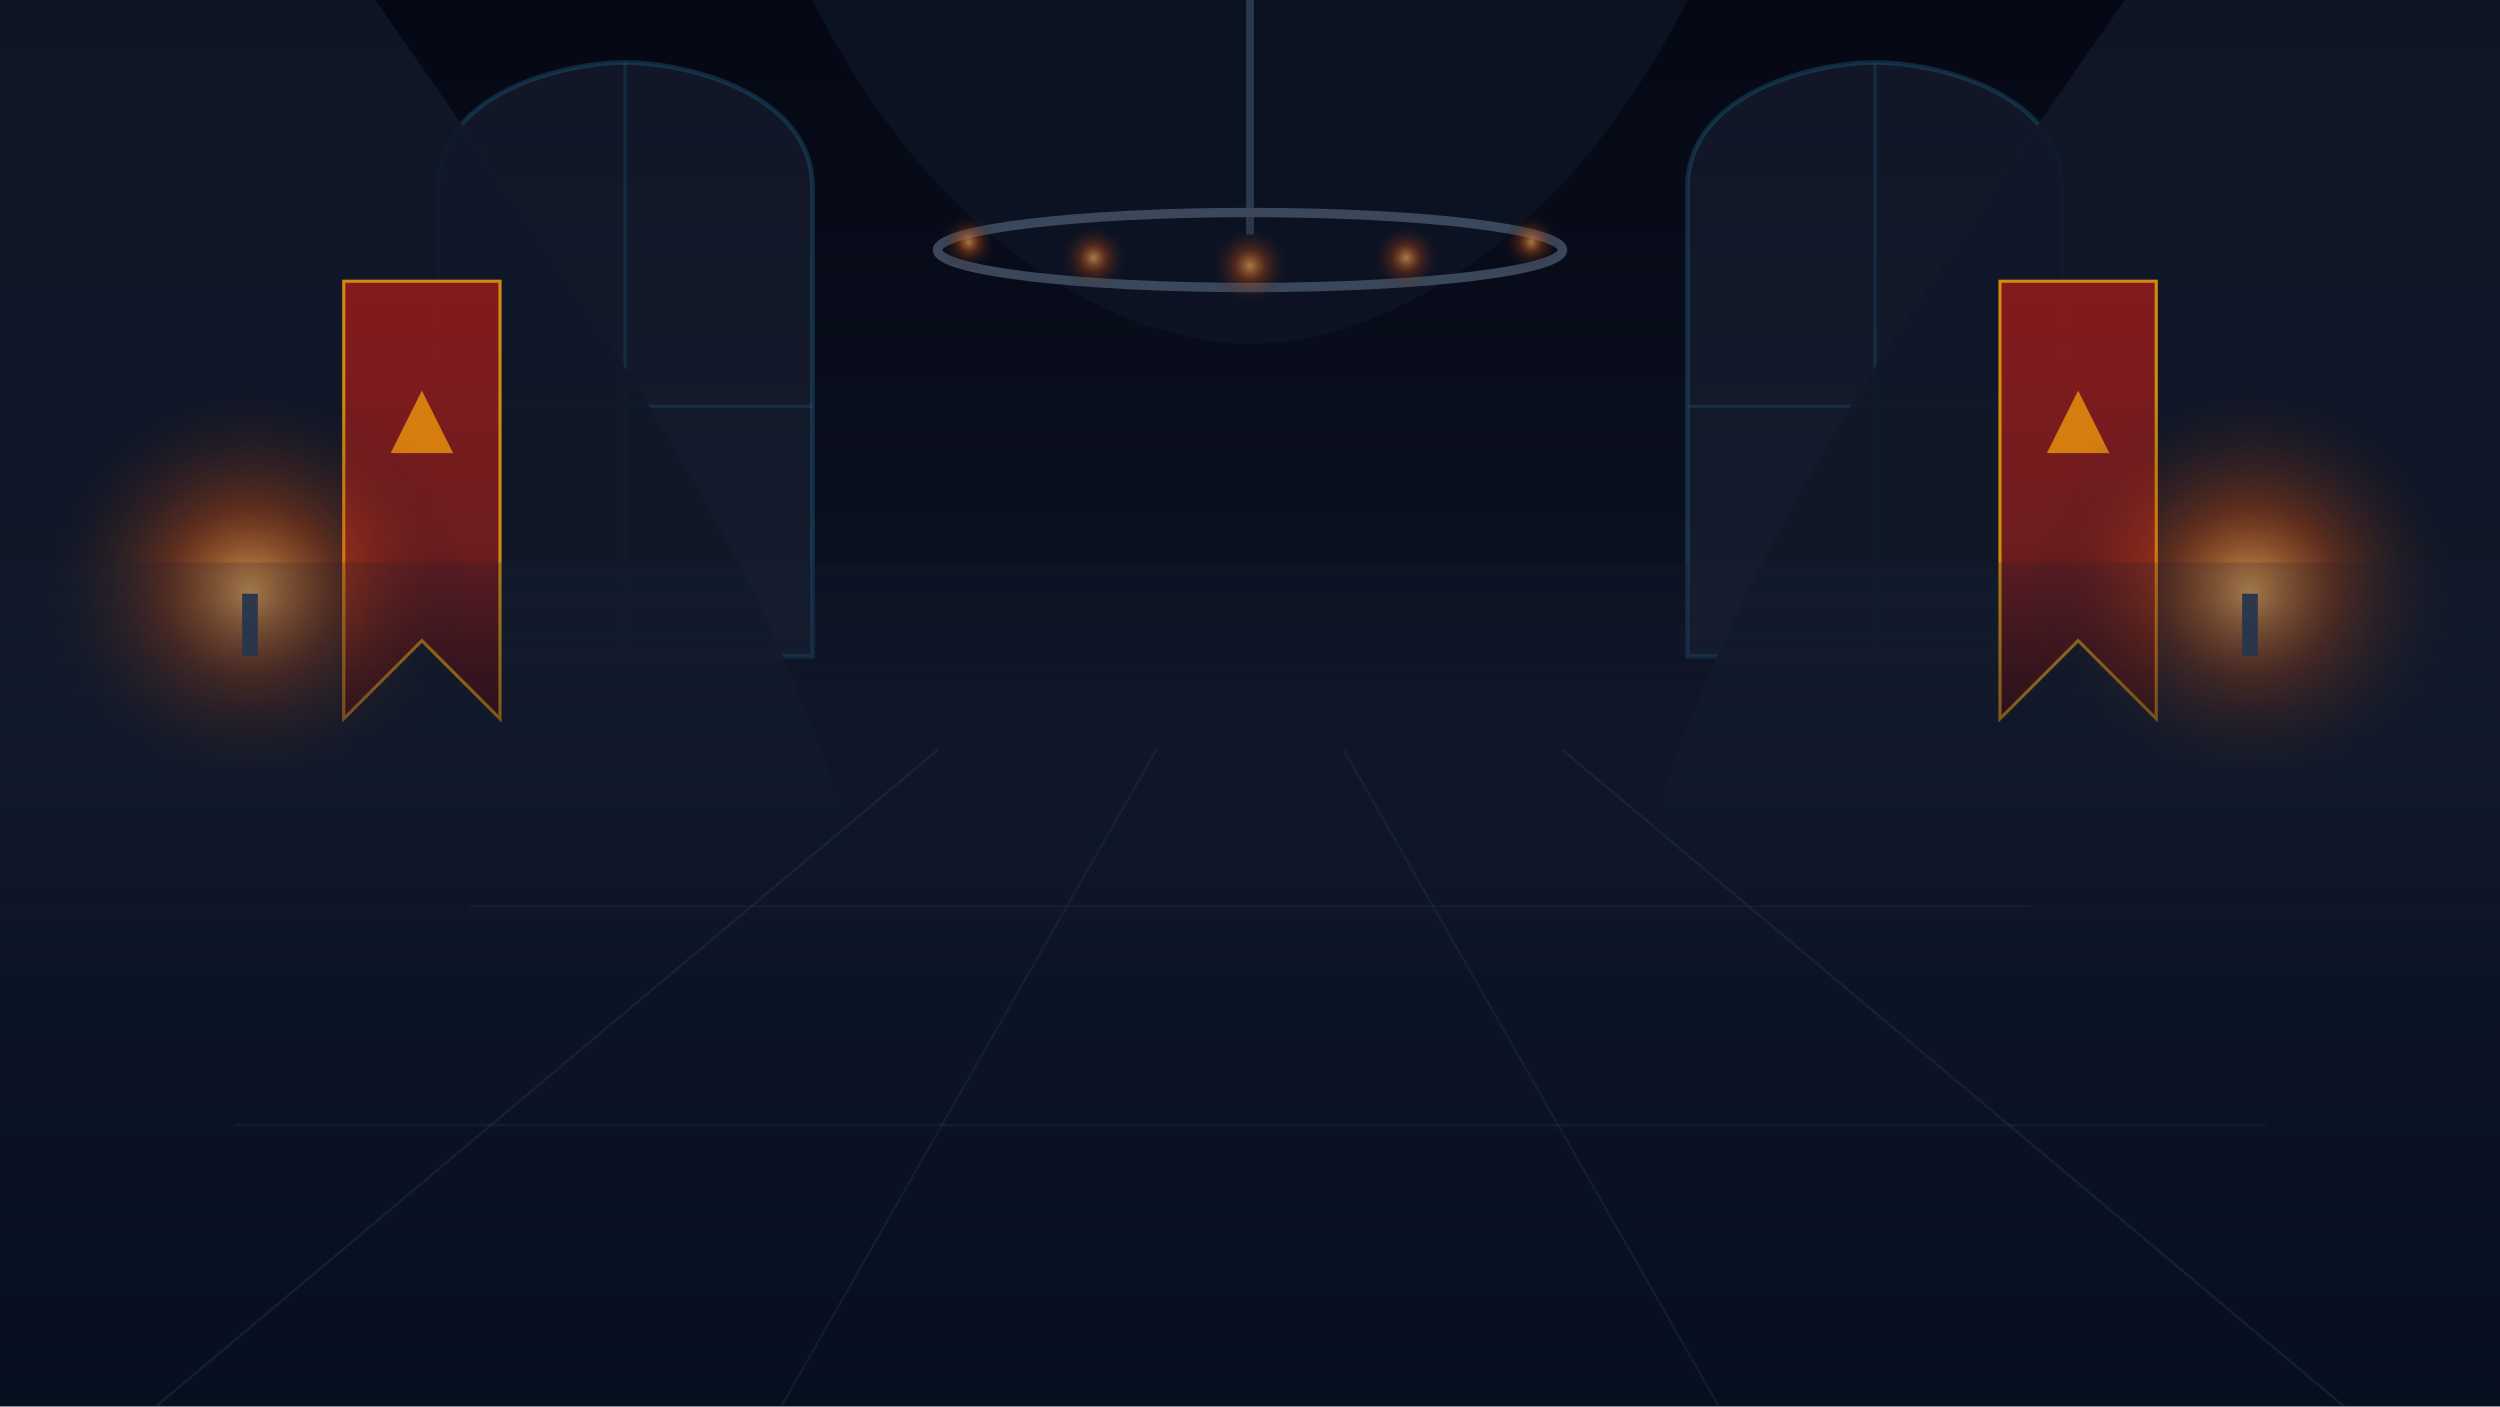
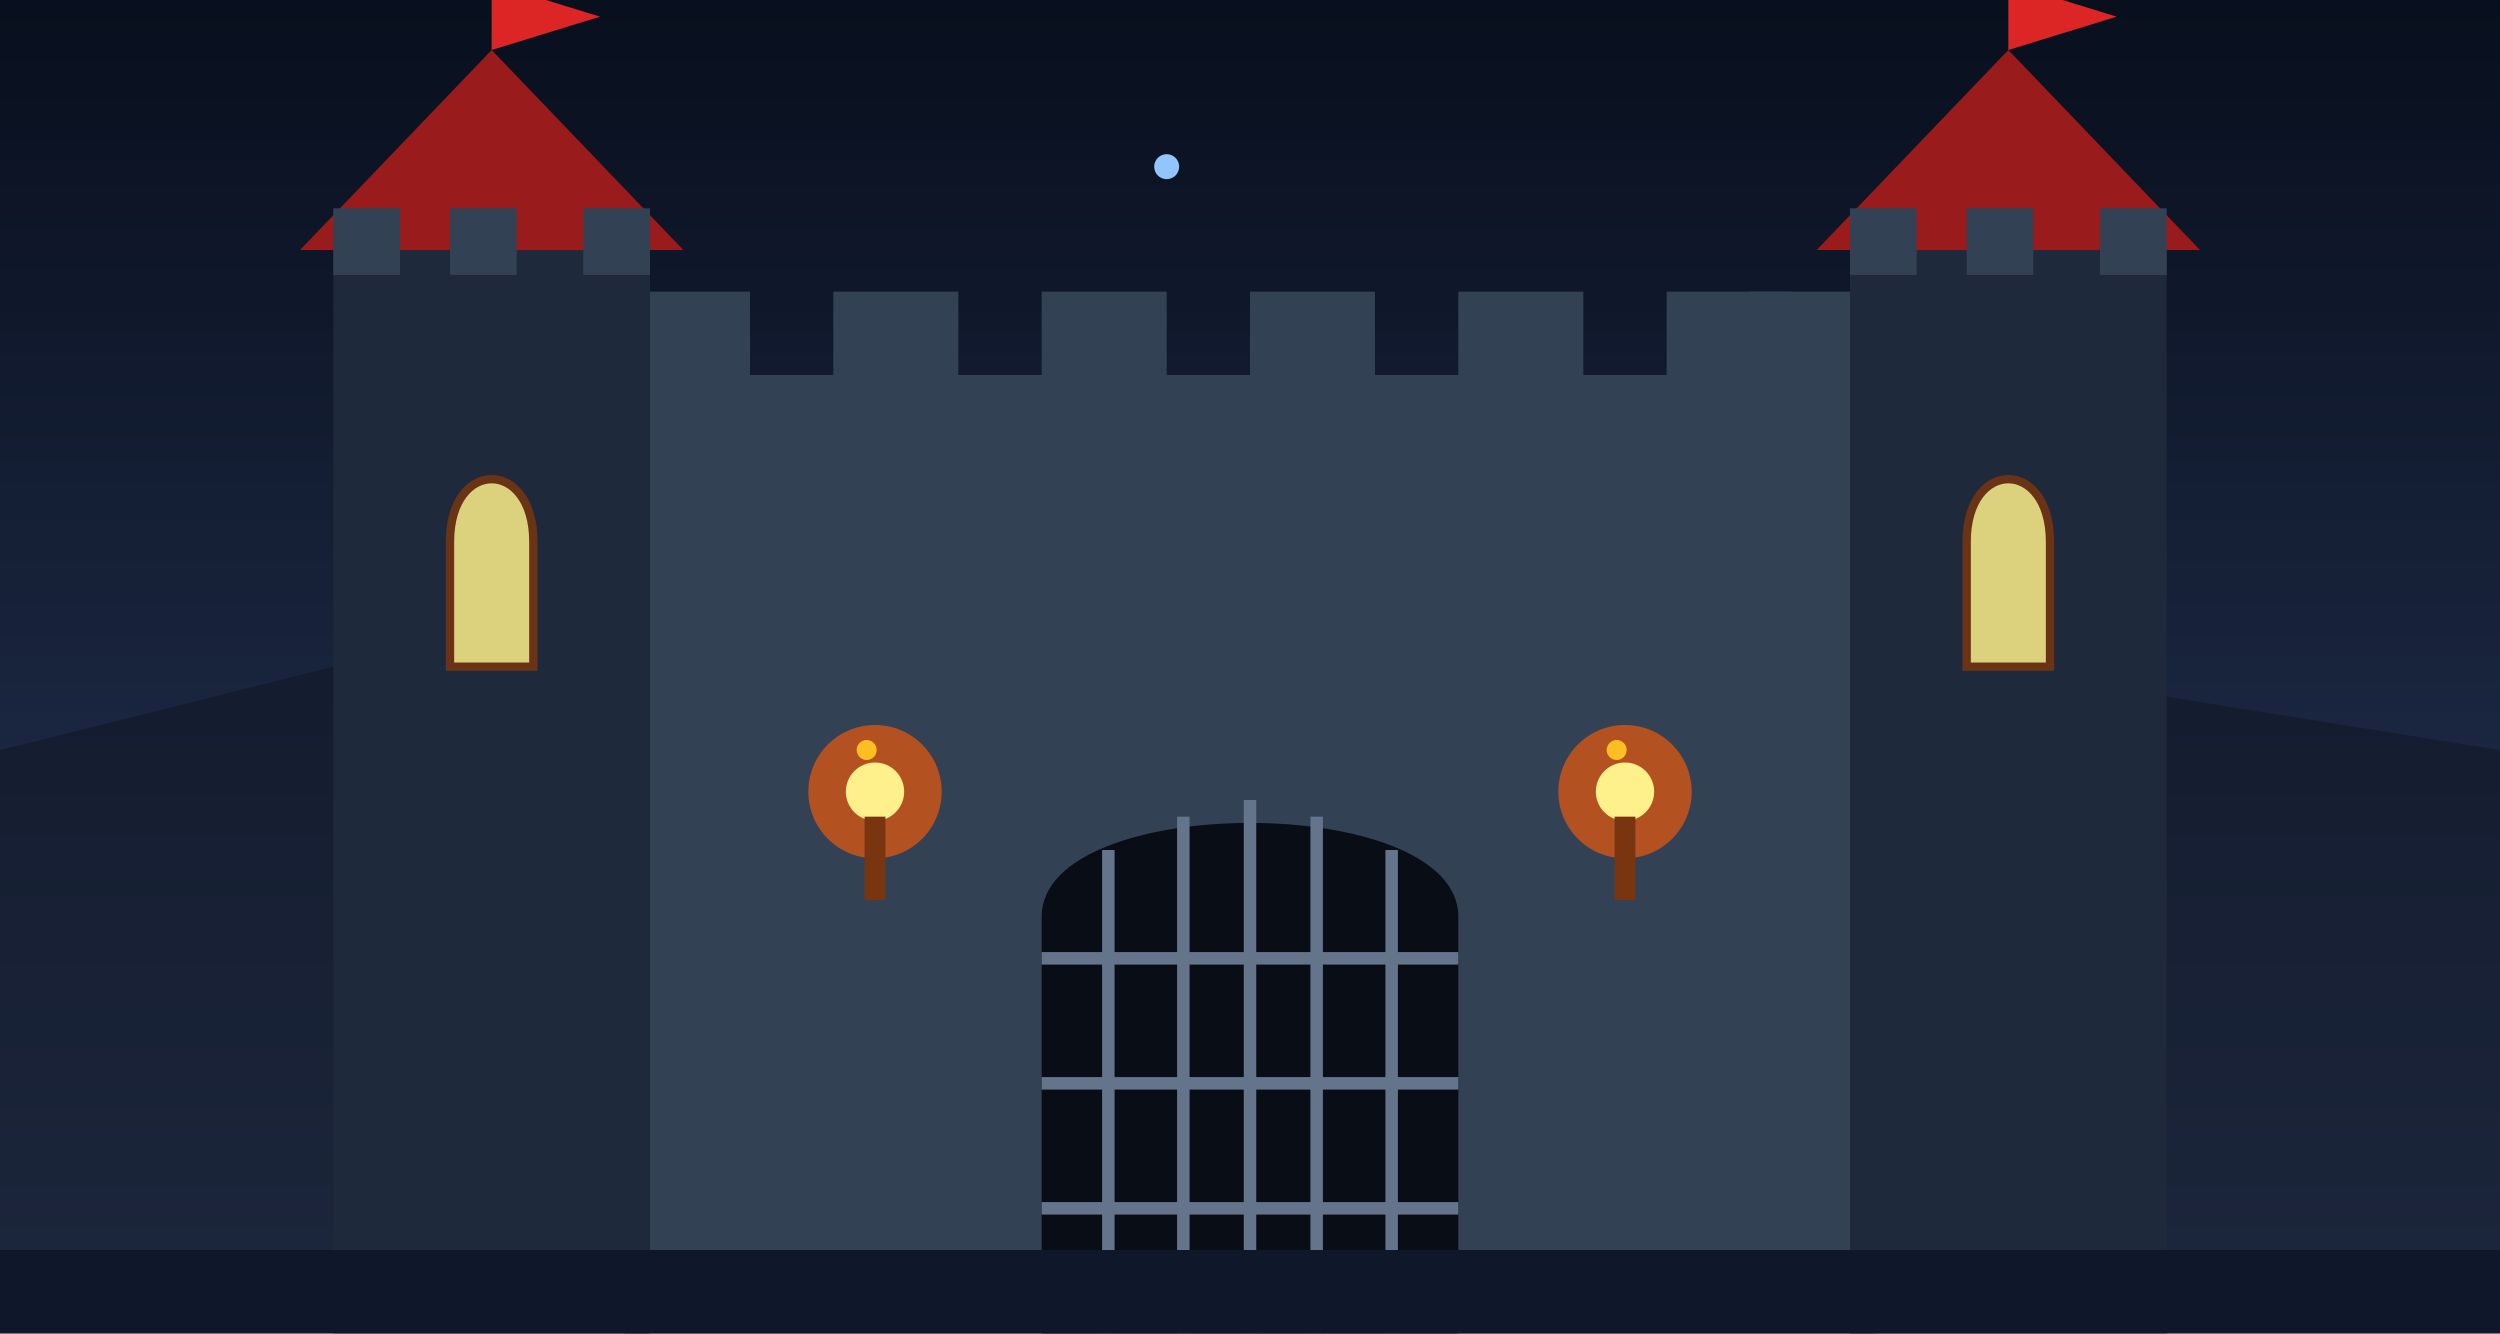
- <svg xmlns="http://www.w3.org/2000/svg" preserveAspectRatio="xMidYMid slice" viewBox="0 0 1600 900">
+ <svg xmlns="http://www.w3.org/2000/svg" viewBox="0 0 300 160" preserveAspectRatio="xMidYMid slice">
  <defs>
-     <linearGradient id="nightSky" x1="0" x2="0" y1="0" y2="1">
-       <stop offset="0%" stop-color="#050814" />
-       <stop offset="100%" stop-color="#141c30" />
-     </linearGradient>
-     <radialGradient cx="50%" cy="50%" id="torchWarmth" r="50%">
-       <stop offset="0%" stop-color="#ffb95f" stop-opacity="0.8" />
-       <stop offset="40%" stop-color="#ea580c" stop-opacity="0.35" />
-       <stop offset="100%" stop-color="#0b1326" stop-opacity="0" />
-     </radialGradient>
-     <linearGradient id="bannerCrimson" x1="0" x2="0" y1="0" y2="1">
-       <stop offset="0%" stop-color="#991b1b" />
-       <stop offset="60%" stop-color="#7f1d1d" />
-       <stop offset="100%" stop-color="#450a0a" />
-     </linearGradient>
-     <linearGradient id="stoneFloorGrad" x1="0" x2="0" y1="0" y2="1">
-       <stop offset="0%" stop-color="#171f33" stop-opacity="0.2" />
-       <stop offset="50%" stop-color="#0b1326" stop-opacity="0.85" />
-       <stop offset="100%" stop-color="#060e20" stop-opacity="0.98" />
+     <linearGradient id="cardCastleSky" x1="0" y1="0" x2="0" y2="1">
+       <stop offset="0%" stop-color="#080f1d" />
+       <stop offset="50%" stop-color="#18233c" />
+       <stop offset="100%" stop-color="#2e3d5e" />
    </linearGradient>
  </defs>
-   <rect fill="url(#nightSky)" height="900" width="1600" />
-   <g opacity="0.45">
-     <path d="M 280 120 C 280 60, 360 40, 400 40 C 440 40, 520 60, 520 120 L 520 420 L 280 420 Z" fill="#1e293b" stroke="#38bdf8" stroke-opacity="0.4" stroke-width="3" />
-     <path d="M 1080 120 C 1080 60, 1160 40, 1200 40 C 1240 40, 1320 60, 1320 120 L 1320 420 L 1080 420 Z" fill="#1e293b" stroke="#38bdf8" stroke-opacity="0.4" stroke-width="3" />
-     <line stroke="#38bdf8" stroke-opacity="0.3" stroke-width="2" x1="400" x2="400" y1="40" y2="420" />
-     <line stroke="#38bdf8" stroke-opacity="0.3" stroke-width="2" x1="280" x2="520" y1="260" y2="260" />
-     <line stroke="#38bdf8" stroke-opacity="0.3" stroke-width="2" x1="1200" x2="1200" y1="40" y2="420" />
-     <line stroke="#38bdf8" stroke-opacity="0.3" stroke-width="2" x1="1080" x2="1320" y1="260" y2="260" />
+   <rect width="300" height="160" fill="url(#cardCastleSky)" />
+   <circle cx="240" cy="35" r="12" fill="#fef08a" opacity="0.85" class="anim-breathe" />
+   <circle cx="75" cy="28" r="1.2" fill="#ffffff" class="anim-star-1" />
+   <circle cx="140" cy="20" r="1.5" fill="#93c5fd" class="anim-star-2" />
+   <polygon points="0,160 0,90 40,80 85,95 130,85 190,92 250,82 300,90 300,160" fill="#111827" opacity="0.6" />
+   <rect x="75" y="45" width="150" height="115" fill="#334155" />
+   <g fill="#334155">
+     <rect x="75" y="35" width="15" height="14" />
+     <rect x="100" y="35" width="15" height="14" />
+     <rect x="125" y="35" width="15" height="14" />
+     <rect x="150" y="35" width="15" height="14" />
+     <rect x="175" y="35" width="15" height="14" />
+     <rect x="200" y="35" width="15" height="14" />
+     <rect x="210" y="35" width="15" height="14" />
  </g>
-   <path d="M 0 0 L 240 0 C 380 200, 480 340, 540 520 L 0 520 Z" fill="#101728" opacity="0.9" />
-   <path d="M 1600 0 L 1360 0 C 1220 200, 1120 340, 1060 520 L 1600 520 Z" fill="#101728" opacity="0.9" />
-   <path d="M 520 0 C 600 160, 720 220, 800 220 C 880 220, 1000 160, 1080 0 Z" fill="#0d1424" opacity="0.8" />
-   <g>
-     <path d="M 220 180 L 320 180 L 320 460 L 270 410 L 220 460 Z" fill="url(#bannerCrimson)" opacity="0.85" stroke="#f59e0b" stroke-width="2" />
-     <polygon fill="#f59e0b" opacity="0.75" points="270,250 250,290 290,290" />
-     <path d="M 1280 180 L 1380 180 L 1380 460 L 1330 410 L 1280 460 Z" fill="url(#bannerCrimson)" opacity="0.85" stroke="#f59e0b" stroke-width="2" />
-     <polygon fill="#f59e0b" opacity="0.75" points="1330,250 1310,290 1350,290" />
+   <rect x="40" y="30" width="38" height="130" fill="#1e293b" />
+   <polygon points="36,30 59,6 82,30" fill="#991b1b" />
+   <polygon points="59,6 59,-2 72,2 59,6" fill="#dc2626" />
+   <rect x="40" y="25" width="8" height="8" fill="#334155" />
+   <rect x="54" y="25" width="8" height="8" fill="#334155" />
+   <rect x="70" y="25" width="8" height="8" fill="#334155" />
+   <rect x="222" y="30" width="38" height="130" fill="#1e293b" />
+   <polygon points="218,30 241,6 264,30" fill="#991b1b" />
+   <polygon points="241,6 241,-2 254,2 241,6" fill="#dc2626" />
+   <rect x="222" y="25" width="8" height="8" fill="#334155" />
+   <rect x="236" y="25" width="8" height="8" fill="#334155" />
+   <rect x="252" y="25" width="8" height="8" fill="#334155" />
+   <path d="M 125 160 L 125 110 C 125 95 175 95 175 110 L 175 160 Z" fill="#090d16" />
+   <g stroke="#64748b" stroke-width="1.5">
+     <line x1="133" y1="102" x2="133" y2="160" />
+     <line x1="142" y1="98" x2="142" y2="160" />
+     <line x1="150" y1="96" x2="150" y2="160" />
+     <line x1="158" y1="98" x2="158" y2="160" />
+     <line x1="167" y1="102" x2="167" y2="160" />
+     <line x1="125" y1="115" x2="175" y2="115" />
+     <line x1="125" y1="130" x2="175" y2="130" />
+     <line x1="125" y1="145" x2="175" y2="145" />
  </g>
-   <g opacity="0.8">
-     <line stroke="#334155" stroke-width="5" x1="800" x2="800" y1="0" y2="150" />
-     <ellipse cx="800" cy="160" fill="none" rx="200" ry="24" stroke="#475569" stroke-width="6" />
-     <circle cx="620" cy="155" fill="url(#torchWarmth)" r="18" />
-     <circle cx="700" cy="165" fill="url(#torchWarmth)" r="22" />
-     <circle cx="800" cy="170" fill="url(#torchWarmth)" r="26" />
-     <circle cx="900" cy="165" fill="url(#torchWarmth)" r="22" />
-     <circle cx="980" cy="155" fill="url(#torchWarmth)" r="18" />
-   </g>
-   <circle cx="160" cy="380" fill="url(#torchWarmth)" r="140" />
-   <rect fill="#334155" height="40" width="10" x="155" y="380" />
-   <circle cx="1440" cy="380" fill="url(#torchWarmth)" r="140" />
-   <rect fill="#334155" height="40" width="10" x="1435" y="380" />
-   <rect fill="url(#stoneFloorGrad)" height="540" width="1600" x="0" y="360" />
-   <line stroke="#334155" stroke-opacity="0.3" stroke-width="1.5" x1="100" x2="600" y1="900" y2="480" />
-   <line stroke="#334155" stroke-opacity="0.25" stroke-width="1.5" x1="500" x2="740" y1="900" y2="480" />
-   <line stroke="#334155" stroke-opacity="0.25" stroke-width="1.5" x1="1100" x2="860" y1="900" y2="480" />
-   <line stroke="#334155" stroke-opacity="0.3" stroke-width="1.5" x1="1500" x2="1000" y1="900" y2="480" />
-   <line stroke="#334155" stroke-opacity="0.2" stroke-width="1" x1="300" x2="1300" y1="580" y2="580" />
-   <line stroke="#334155" stroke-opacity="0.25" stroke-width="1.5" x1="150" x2="1450" y1="720" y2="720" />
+   <path d="M 54 65 C 54 55 64 55 64 65 L 64 80 L 54 80 Z" fill="#fef08a" opacity="0.85" class="anim-breathe" stroke="#78350f" stroke-width="1" />
+   <path d="M 236 65 C 236 55 246 55 246 65 L 246 80 L 236 80 Z" fill="#fef08a" opacity="0.85" class="anim-breathe" stroke="#78350f" stroke-width="1" />
+   <circle cx="105" cy="95" r="8" fill="#ea580c" opacity="0.7" class="anim-flame" />
+   <circle cx="105" cy="95" r="3.5" fill="#fef08a" class="anim-breathe" />
+   <line x1="105" y1="98" x2="105" y2="108" stroke="#78350f" stroke-width="2.5" />
+   <circle cx="104" cy="90" r="1.2" fill="#fbbf24" class="anim-spark-1" />
+   <circle cx="195" cy="95" r="8" fill="#ea580c" opacity="0.7" class="anim-flame" />
+   <circle cx="195" cy="95" r="3.5" fill="#fef08a" class="anim-breathe" />
+   <line x1="195" y1="98" x2="195" y2="108" stroke="#78350f" stroke-width="2.5" />
+   <circle cx="194" cy="90" r="1.2" fill="#fbbf24" class="anim-spark-2" />
+   <rect x="0" y="150" width="300" height="10" fill="#0f172a" />
</svg>
